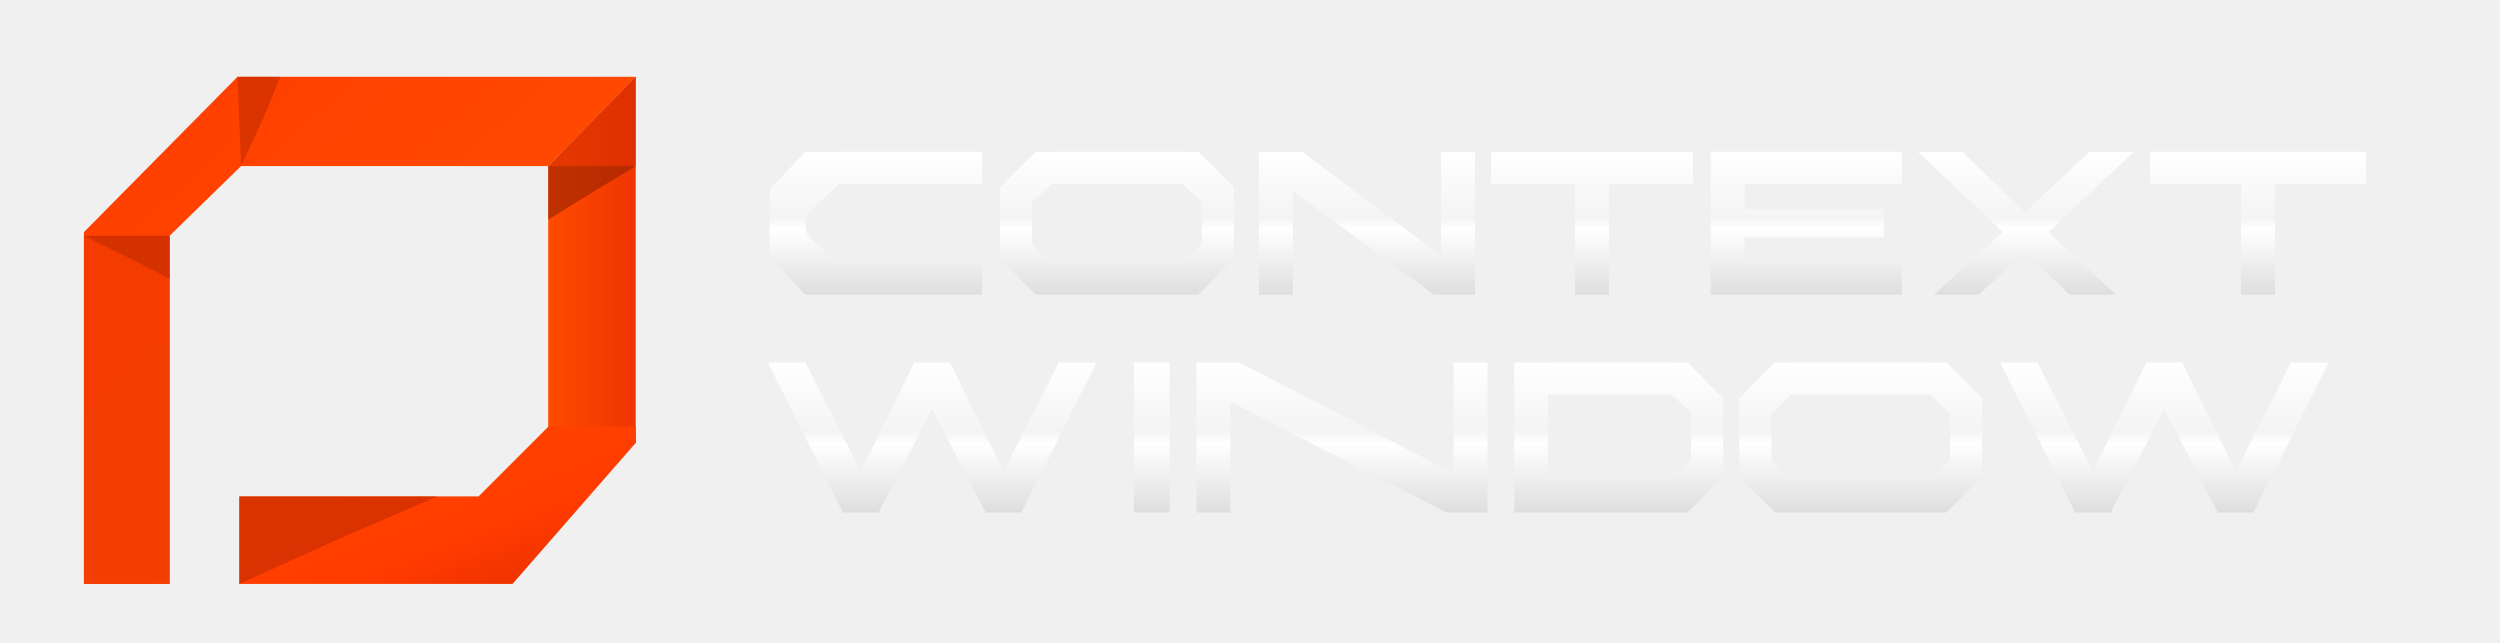
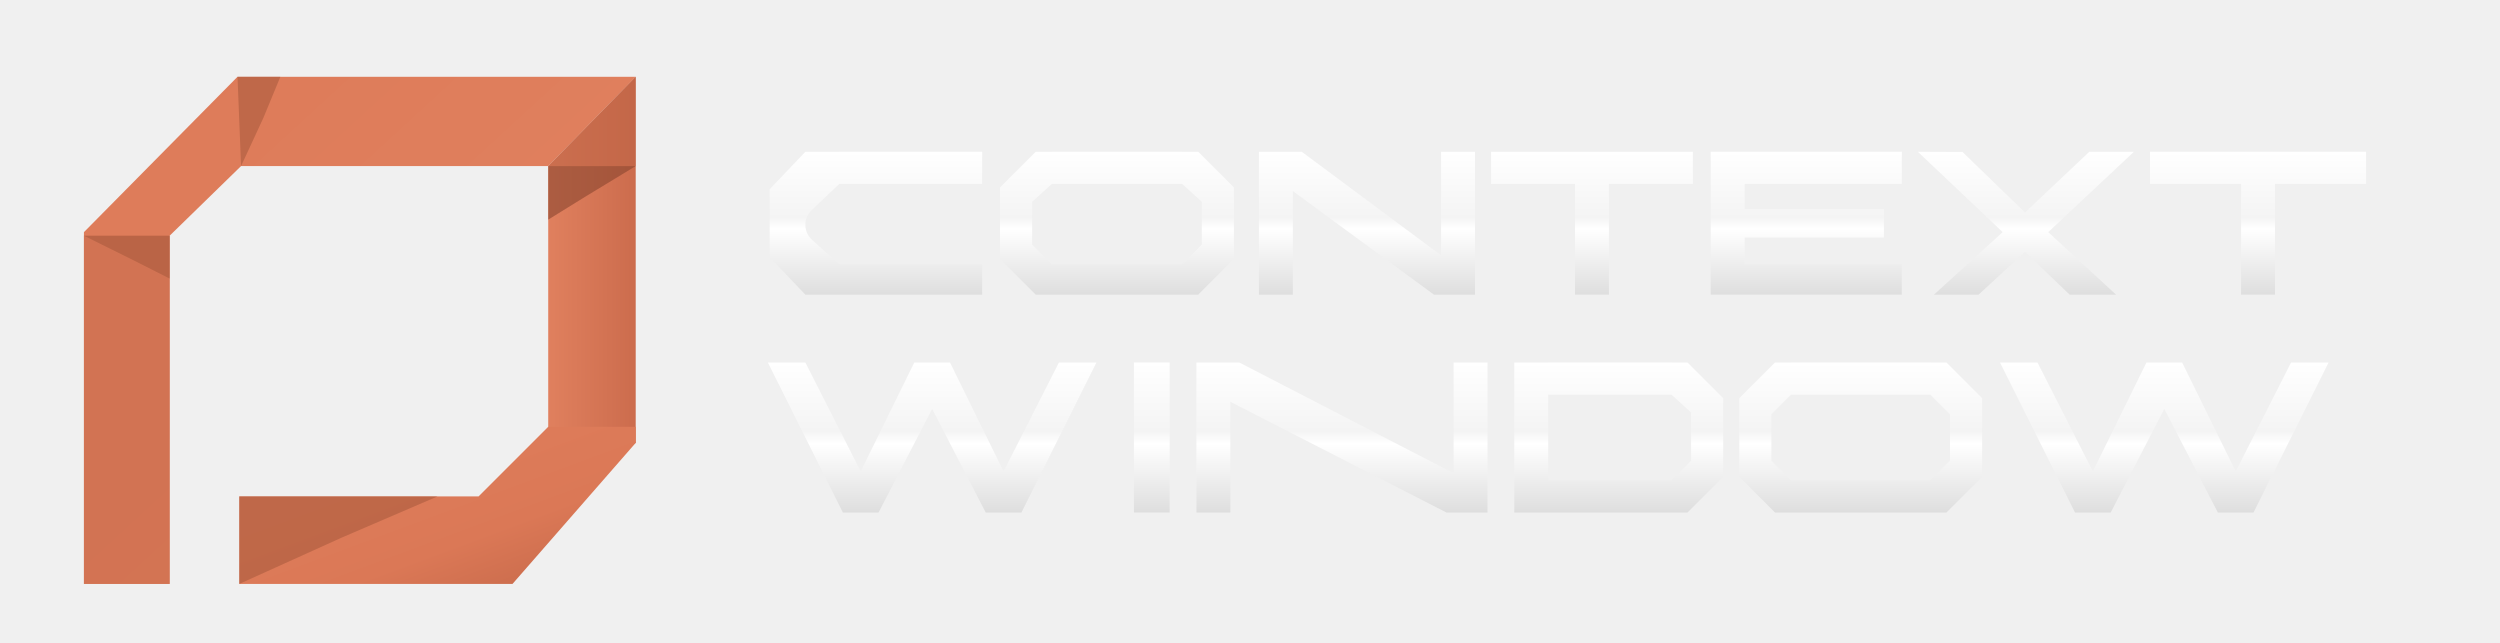
<svg xmlns="http://www.w3.org/2000/svg" width="1400" height="360" viewBox="0 0 1400 360" fill="none">
  <path d="M47 130L133 43H356L307 93H135L95 132V327H47V130Z" fill="url(#paint0_linear_950_555)" />
  <path d="M307 93L356 43V248L307 279V93Z" fill="url(#paint1_linear_950_555)" />
  <path d="M134 278H268L307 239H356V248L287 327H134V278Z" fill="url(#paint2_linear_950_555)" />
-   <path opacity="0.76" d="M47 132H95V327H47V132Z" fill="#F13A00" />
-   <path opacity="0.58" d="M307 93H356L328 110L307 123V93Z" fill="#911F00" />
-   <path opacity="0.58" d="M95 132H47L74.429 145.6L95 156V132Z" fill="#BF2900" />
-   <path opacity="0.58" d="M133 43L135 93L147.5 66L157 43L133 43Z" fill="#BF2900" />
-   <path opacity="0.58" d="M134 278H245L191.5 301L134 327V278Z" fill="#BF2900" />
-   <path opacity="0.62" d="M307 93L356 43V93H307Z" fill="#D52D00" />
+   <path opacity="0.76" d="M47 132H95V327H47V132Z" fill="#CF7050" />
+   <path opacity="0.58" d="M307 93H356L328 110L307 123V93Z" fill="#87432D" />
+   <path opacity="0.58" d="M95 132H47L74.429 145.6L95 156V132Z" fill="#A85A3D" />
+   <path opacity="0.58" d="M133 43L135 93L147.5 66L157 43L133 43Z" fill="#A85A3D" />
+   <path opacity="0.58" d="M134 278H245L191.5 301L134 327V278Z" fill="#A85A3D" />
+   <path opacity="0.62" d="M307 93L356 43V93H307Z" fill="#BE6446" />
  <path d="M451 85H550V103H470L454.56 117.628C452.287 119.781 451 122.773 451 125.903C451 129.146 452.381 132.236 454.798 134.399L470 148H550V165H451L431 144V106L451 85Z" fill="url(#paint3_linear_950_555)" />
  <path d="M580 85H671L691 105V145L671 165H580L560 145V105L580 85ZM589 103L578 113V137L589 148H662L673 137V113L662 103H589Z" fill-rule="evenodd" clip-rule="evenodd" fill="url(#paint4_linear_950_555)" />
  <path d="M705 165V85H729L807 143V85H826V165H803L724 107V165H705Z" fill="url(#paint5_linear_950_555)" />
  <path d="M835 85H948V103H901V165H882V103H835V85Z" fill="url(#paint6_linear_950_555)" />
  <path d="M958 85H1065V103H977V117H1055V133H977V148H1065V165H958V85Z" fill="url(#paint7_linear_950_555)" />
  <path d="M1099 85.1L1074 85L1121.5 130L1083 165H1108L1134 141L1159 165H1185L1147 130L1195 85H1170L1134 119L1099 85.1Z" fill="url(#paint8_linear_950_555)" />
  <path d="M1204 85H1325V103H1274V165H1255V103H1204V85Z" fill="url(#paint9_linear_950_555)" />
  <path d="M430 203H451L482 264L512 203H532L562 264L593 203H614L572 287H552L522 229L492 287H472L430 203Z" fill="url(#paint10_linear_950_555)" />
  <path d="M635 203H655V287H635V203Z" fill="url(#paint11_linear_950_555)" />
  <path d="M670 287V203H694L814 265V203H833V287H810L689 225V287H670Z" fill="url(#paint12_linear_950_555)" />
  <path d="M848 203H945L965 223V267L945 287H848V203ZM867 221V269H936L947 258V231L936 221H867Z" fill-rule="evenodd" clip-rule="evenodd" fill="url(#paint13_linear_950_555)" />
  <path d="M994 203H1090L1110 223V267L1090 287H994L974 267V223L994 203ZM1003 221L992 232V258L1003 269H1081L1092 258V232L1081 221H1003Z" fill-rule="evenodd" clip-rule="evenodd" fill="url(#paint14_linear_950_555)" />
  <path d="M1120 203H1141L1172 264L1202 203H1222L1252 264L1283 203H1304L1262 287H1242L1212 229L1182 287H1162L1120 203Z" fill="url(#paint15_linear_950_555)" />
  <g opacity="0.38">
    <path d="M470 85H550V88H470V85Z" fill="white" />
    <path d="M589 85H662L666 88H585L589 85Z" fill="white" />
    <path d="M958 85H1065V88H958V85Z" fill="white" />
    <path d="M1204 85H1325V88H1204V85Z" fill="white" />
    <path d="M867 203H936L940 206H867V203Z" fill="white" />
    <path d="M1003 203H1081L1085 206H999L1003 203Z" fill="white" />
  </g>
  <defs>
    <linearGradient id="paint0_linear_950_555" x1="47" y1="43" x2="329.992" y2="350.904" gradientUnits="userSpaceOnUse">
-       <stop stop-color="#FF3D00" />
-       <stop offset="0.58" stop-color="#FF4A00" />
-       <stop offset="1" stop-color="#DF2F00" />
+       <stop stop-color="#DD7A58" />
+       <stop offset="0.58" stop-color="#E0805E" />
+       <stop offset="1" stop-color="#C4664A" />
    </linearGradient>
    <linearGradient id="paint1_linear_950_555" x1="307" y1="43" x2="356" y2="43" gradientUnits="userSpaceOnUse">
-       <stop stop-color="#FF4B00" />
-       <stop offset="1" stop-color="#EE3500" />
+       <stop stop-color="#E0805E" />
+       <stop offset="1" stop-color="#CC6C4D" />
    </linearGradient>
    <linearGradient id="paint2_linear_950_555" x1="134" y1="239" x2="186.031" y2="378.933" gradientUnits="userSpaceOnUse">
-       <stop stop-color="#FF4A00" />
-       <stop offset="0.7" stop-color="#FF3B00" />
-       <stop offset="1" stop-color="#E82F00" />
+       <stop stop-color="#E0805E" />
+       <stop offset="0.7" stop-color="#DB7856" />
+       <stop offset="1" stop-color="#C86A4B" />
    </linearGradient>
    <linearGradient id="paint3_linear_950_555" x1="431" y1="85" x2="431" y2="165" gradientUnits="userSpaceOnUse">
      <stop stop-color="white" />
      <stop offset="0.46" stop-color="#F4F4F4" />
      <stop offset="0.54" stop-color="white" />
      <stop offset="1" stop-color="#DEDEDE" />
    </linearGradient>
    <linearGradient id="paint4_linear_950_555" x1="560" y1="85" x2="560" y2="165" gradientUnits="userSpaceOnUse">
      <stop stop-color="white" />
      <stop offset="0.46" stop-color="#F4F4F4" />
      <stop offset="0.54" stop-color="white" />
      <stop offset="1" stop-color="#DEDEDE" />
    </linearGradient>
    <linearGradient id="paint5_linear_950_555" x1="705" y1="85" x2="705" y2="165" gradientUnits="userSpaceOnUse">
      <stop stop-color="white" />
      <stop offset="0.46" stop-color="#F4F4F4" />
      <stop offset="0.54" stop-color="white" />
      <stop offset="1" stop-color="#DEDEDE" />
    </linearGradient>
    <linearGradient id="paint6_linear_950_555" x1="835" y1="85" x2="835" y2="165" gradientUnits="userSpaceOnUse">
      <stop stop-color="white" />
      <stop offset="0.46" stop-color="#F4F4F4" />
      <stop offset="0.54" stop-color="white" />
      <stop offset="1" stop-color="#DEDEDE" />
    </linearGradient>
    <linearGradient id="paint7_linear_950_555" x1="958" y1="85" x2="958" y2="165" gradientUnits="userSpaceOnUse">
      <stop stop-color="white" />
      <stop offset="0.46" stop-color="#F4F4F4" />
      <stop offset="0.54" stop-color="white" />
      <stop offset="1" stop-color="#DEDEDE" />
    </linearGradient>
    <linearGradient id="paint8_linear_950_555" x1="1074" y1="85" x2="1074" y2="165" gradientUnits="userSpaceOnUse">
      <stop stop-color="white" />
      <stop offset="0.46" stop-color="#F4F4F4" />
      <stop offset="0.54" stop-color="white" />
      <stop offset="1" stop-color="#DEDEDE" />
    </linearGradient>
    <linearGradient id="paint9_linear_950_555" x1="1204" y1="85" x2="1204" y2="165" gradientUnits="userSpaceOnUse">
      <stop stop-color="white" />
      <stop offset="0.46" stop-color="#F4F4F4" />
      <stop offset="0.54" stop-color="white" />
      <stop offset="1" stop-color="#DEDEDE" />
    </linearGradient>
    <linearGradient id="paint10_linear_950_555" x1="430" y1="203" x2="430" y2="287" gradientUnits="userSpaceOnUse">
      <stop stop-color="white" />
      <stop offset="0.46" stop-color="#F4F4F4" />
      <stop offset="0.54" stop-color="white" />
      <stop offset="1" stop-color="#DEDEDE" />
    </linearGradient>
    <linearGradient id="paint11_linear_950_555" x1="635" y1="203" x2="635" y2="287" gradientUnits="userSpaceOnUse">
      <stop stop-color="white" />
      <stop offset="0.46" stop-color="#F4F4F4" />
      <stop offset="0.54" stop-color="white" />
      <stop offset="1" stop-color="#DEDEDE" />
    </linearGradient>
    <linearGradient id="paint12_linear_950_555" x1="670" y1="203" x2="670" y2="287" gradientUnits="userSpaceOnUse">
      <stop stop-color="white" />
      <stop offset="0.46" stop-color="#F4F4F4" />
      <stop offset="0.54" stop-color="white" />
      <stop offset="1" stop-color="#DEDEDE" />
    </linearGradient>
    <linearGradient id="paint13_linear_950_555" x1="848" y1="203" x2="848" y2="287" gradientUnits="userSpaceOnUse">
      <stop stop-color="white" />
      <stop offset="0.46" stop-color="#F4F4F4" />
      <stop offset="0.54" stop-color="white" />
      <stop offset="1" stop-color="#DEDEDE" />
    </linearGradient>
    <linearGradient id="paint14_linear_950_555" x1="974" y1="203" x2="974" y2="287" gradientUnits="userSpaceOnUse">
      <stop stop-color="white" />
      <stop offset="0.46" stop-color="#F4F4F4" />
      <stop offset="0.54" stop-color="white" />
      <stop offset="1" stop-color="#DEDEDE" />
    </linearGradient>
    <linearGradient id="paint15_linear_950_555" x1="1120" y1="203" x2="1120" y2="287" gradientUnits="userSpaceOnUse">
      <stop stop-color="white" />
      <stop offset="0.46" stop-color="#F4F4F4" />
      <stop offset="0.54" stop-color="white" />
      <stop offset="1" stop-color="#DEDEDE" />
    </linearGradient>
  </defs>
</svg>
